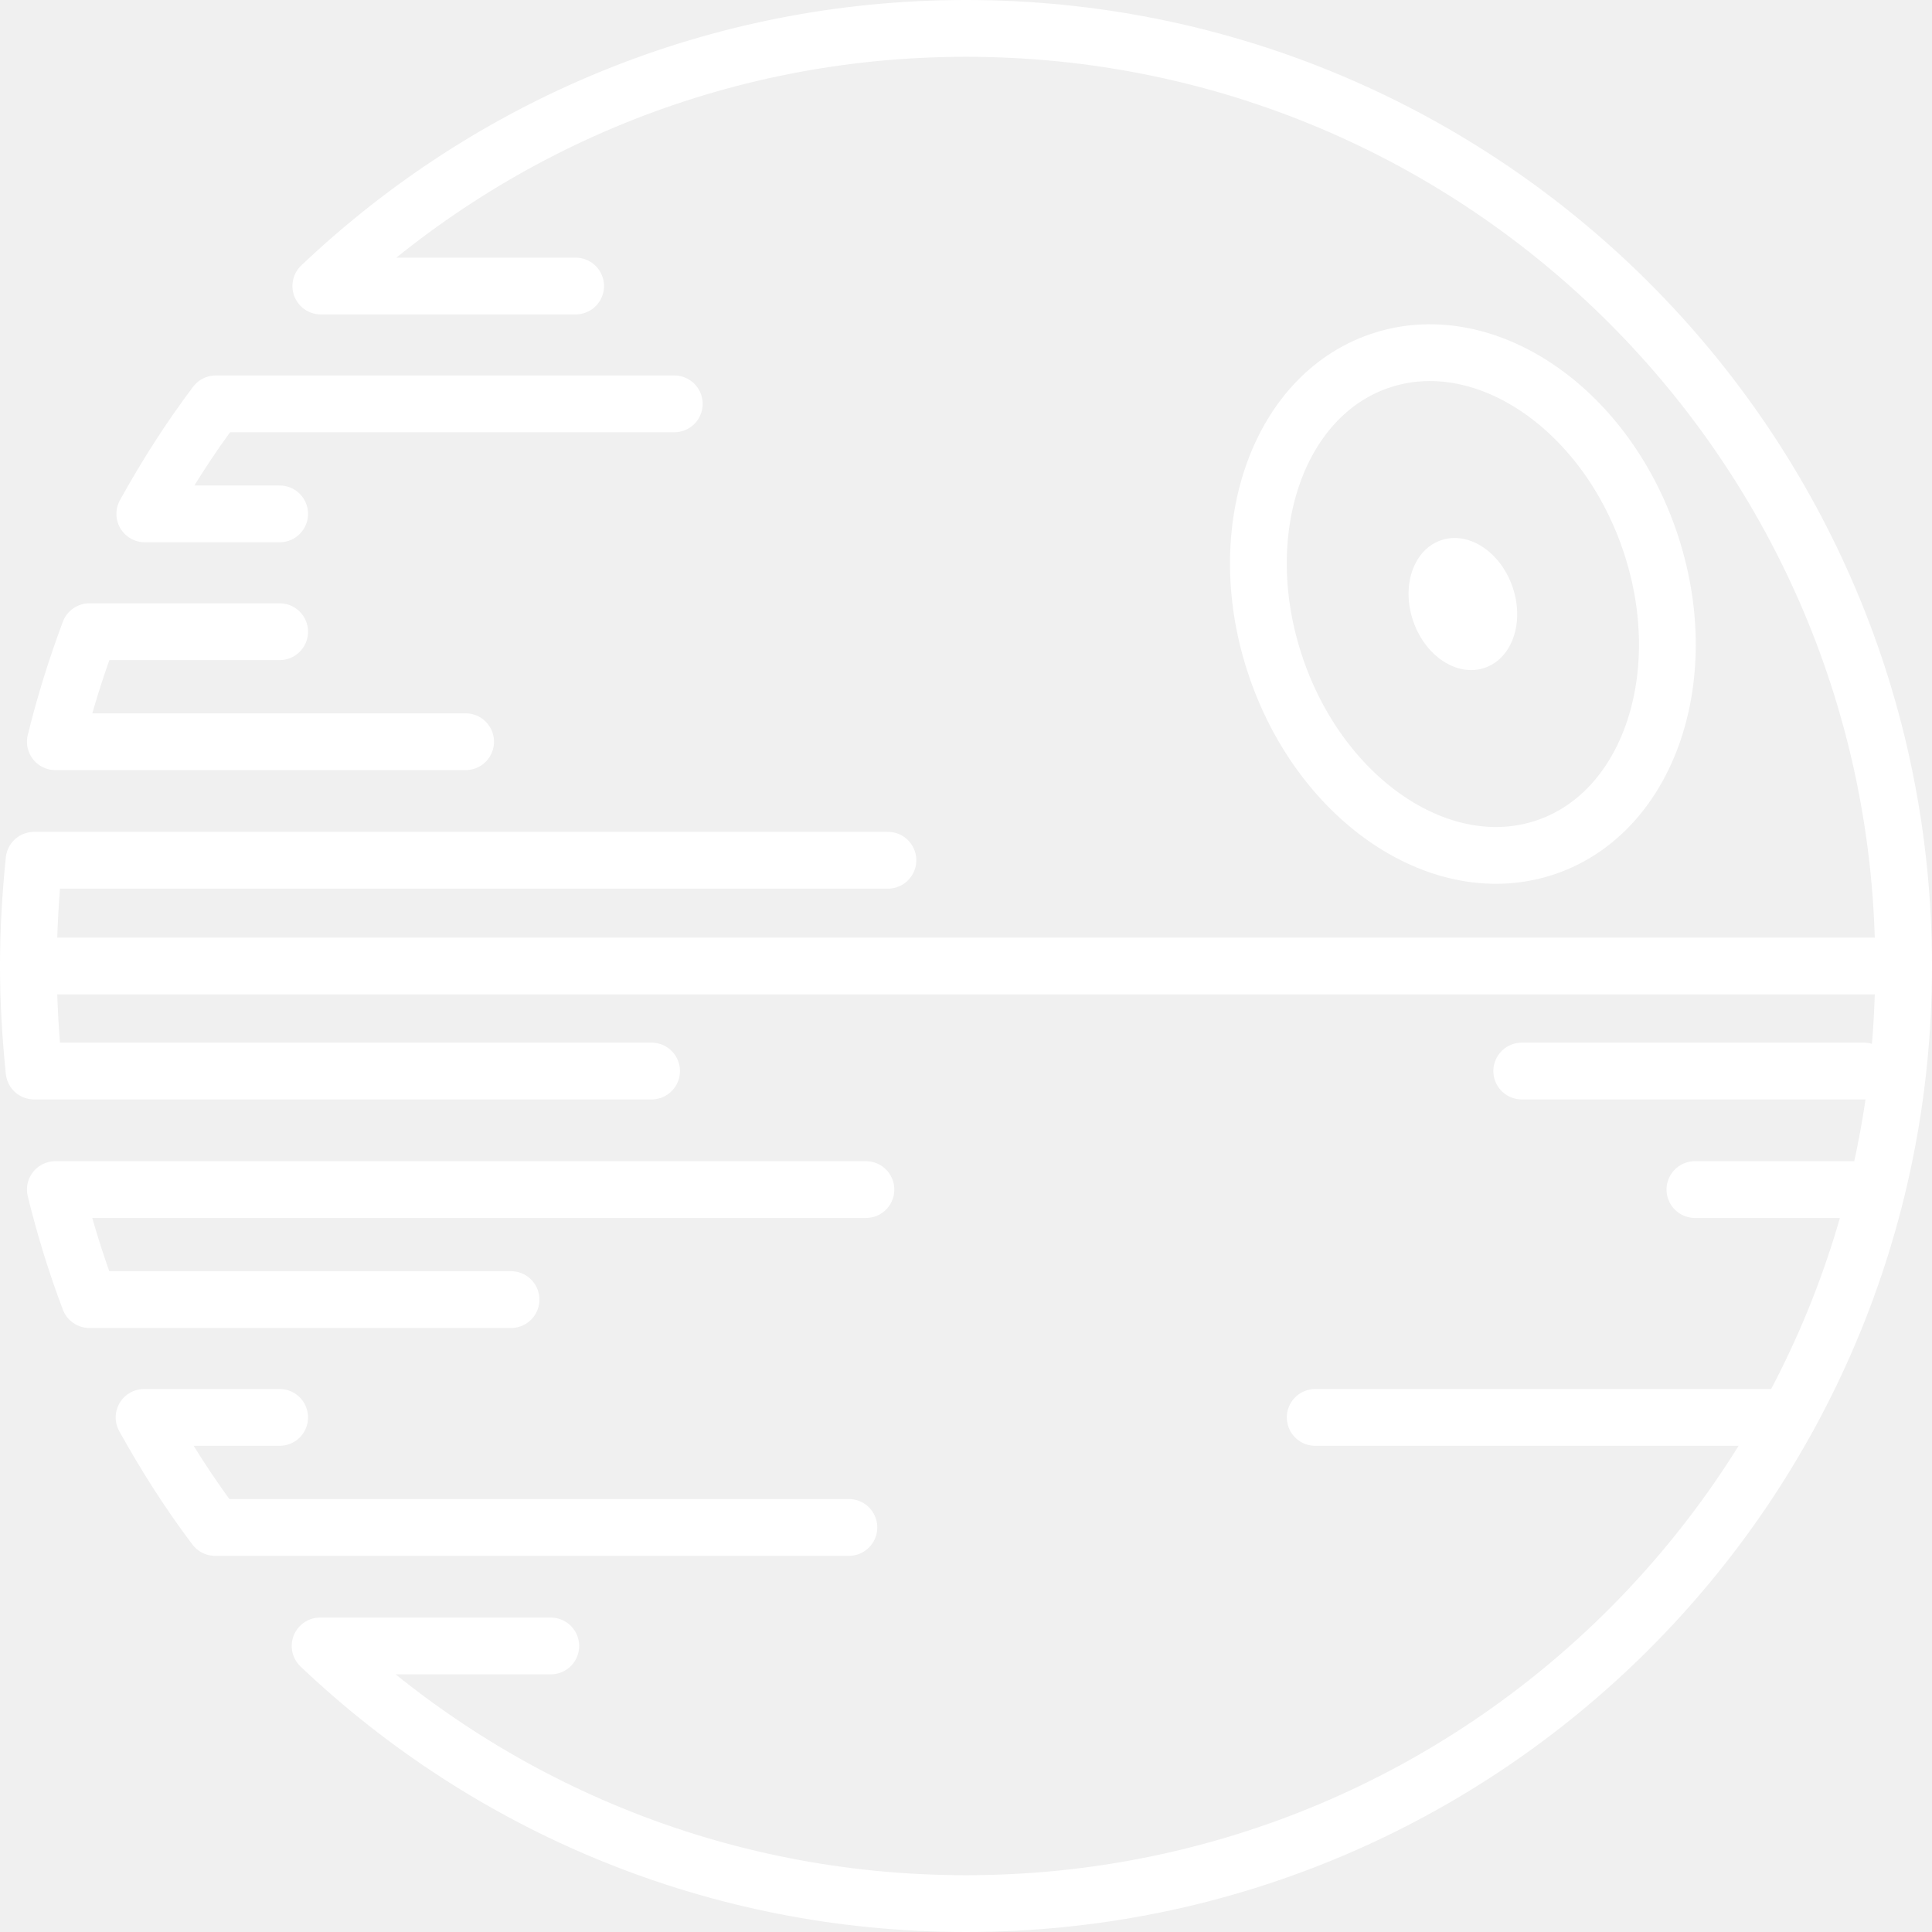
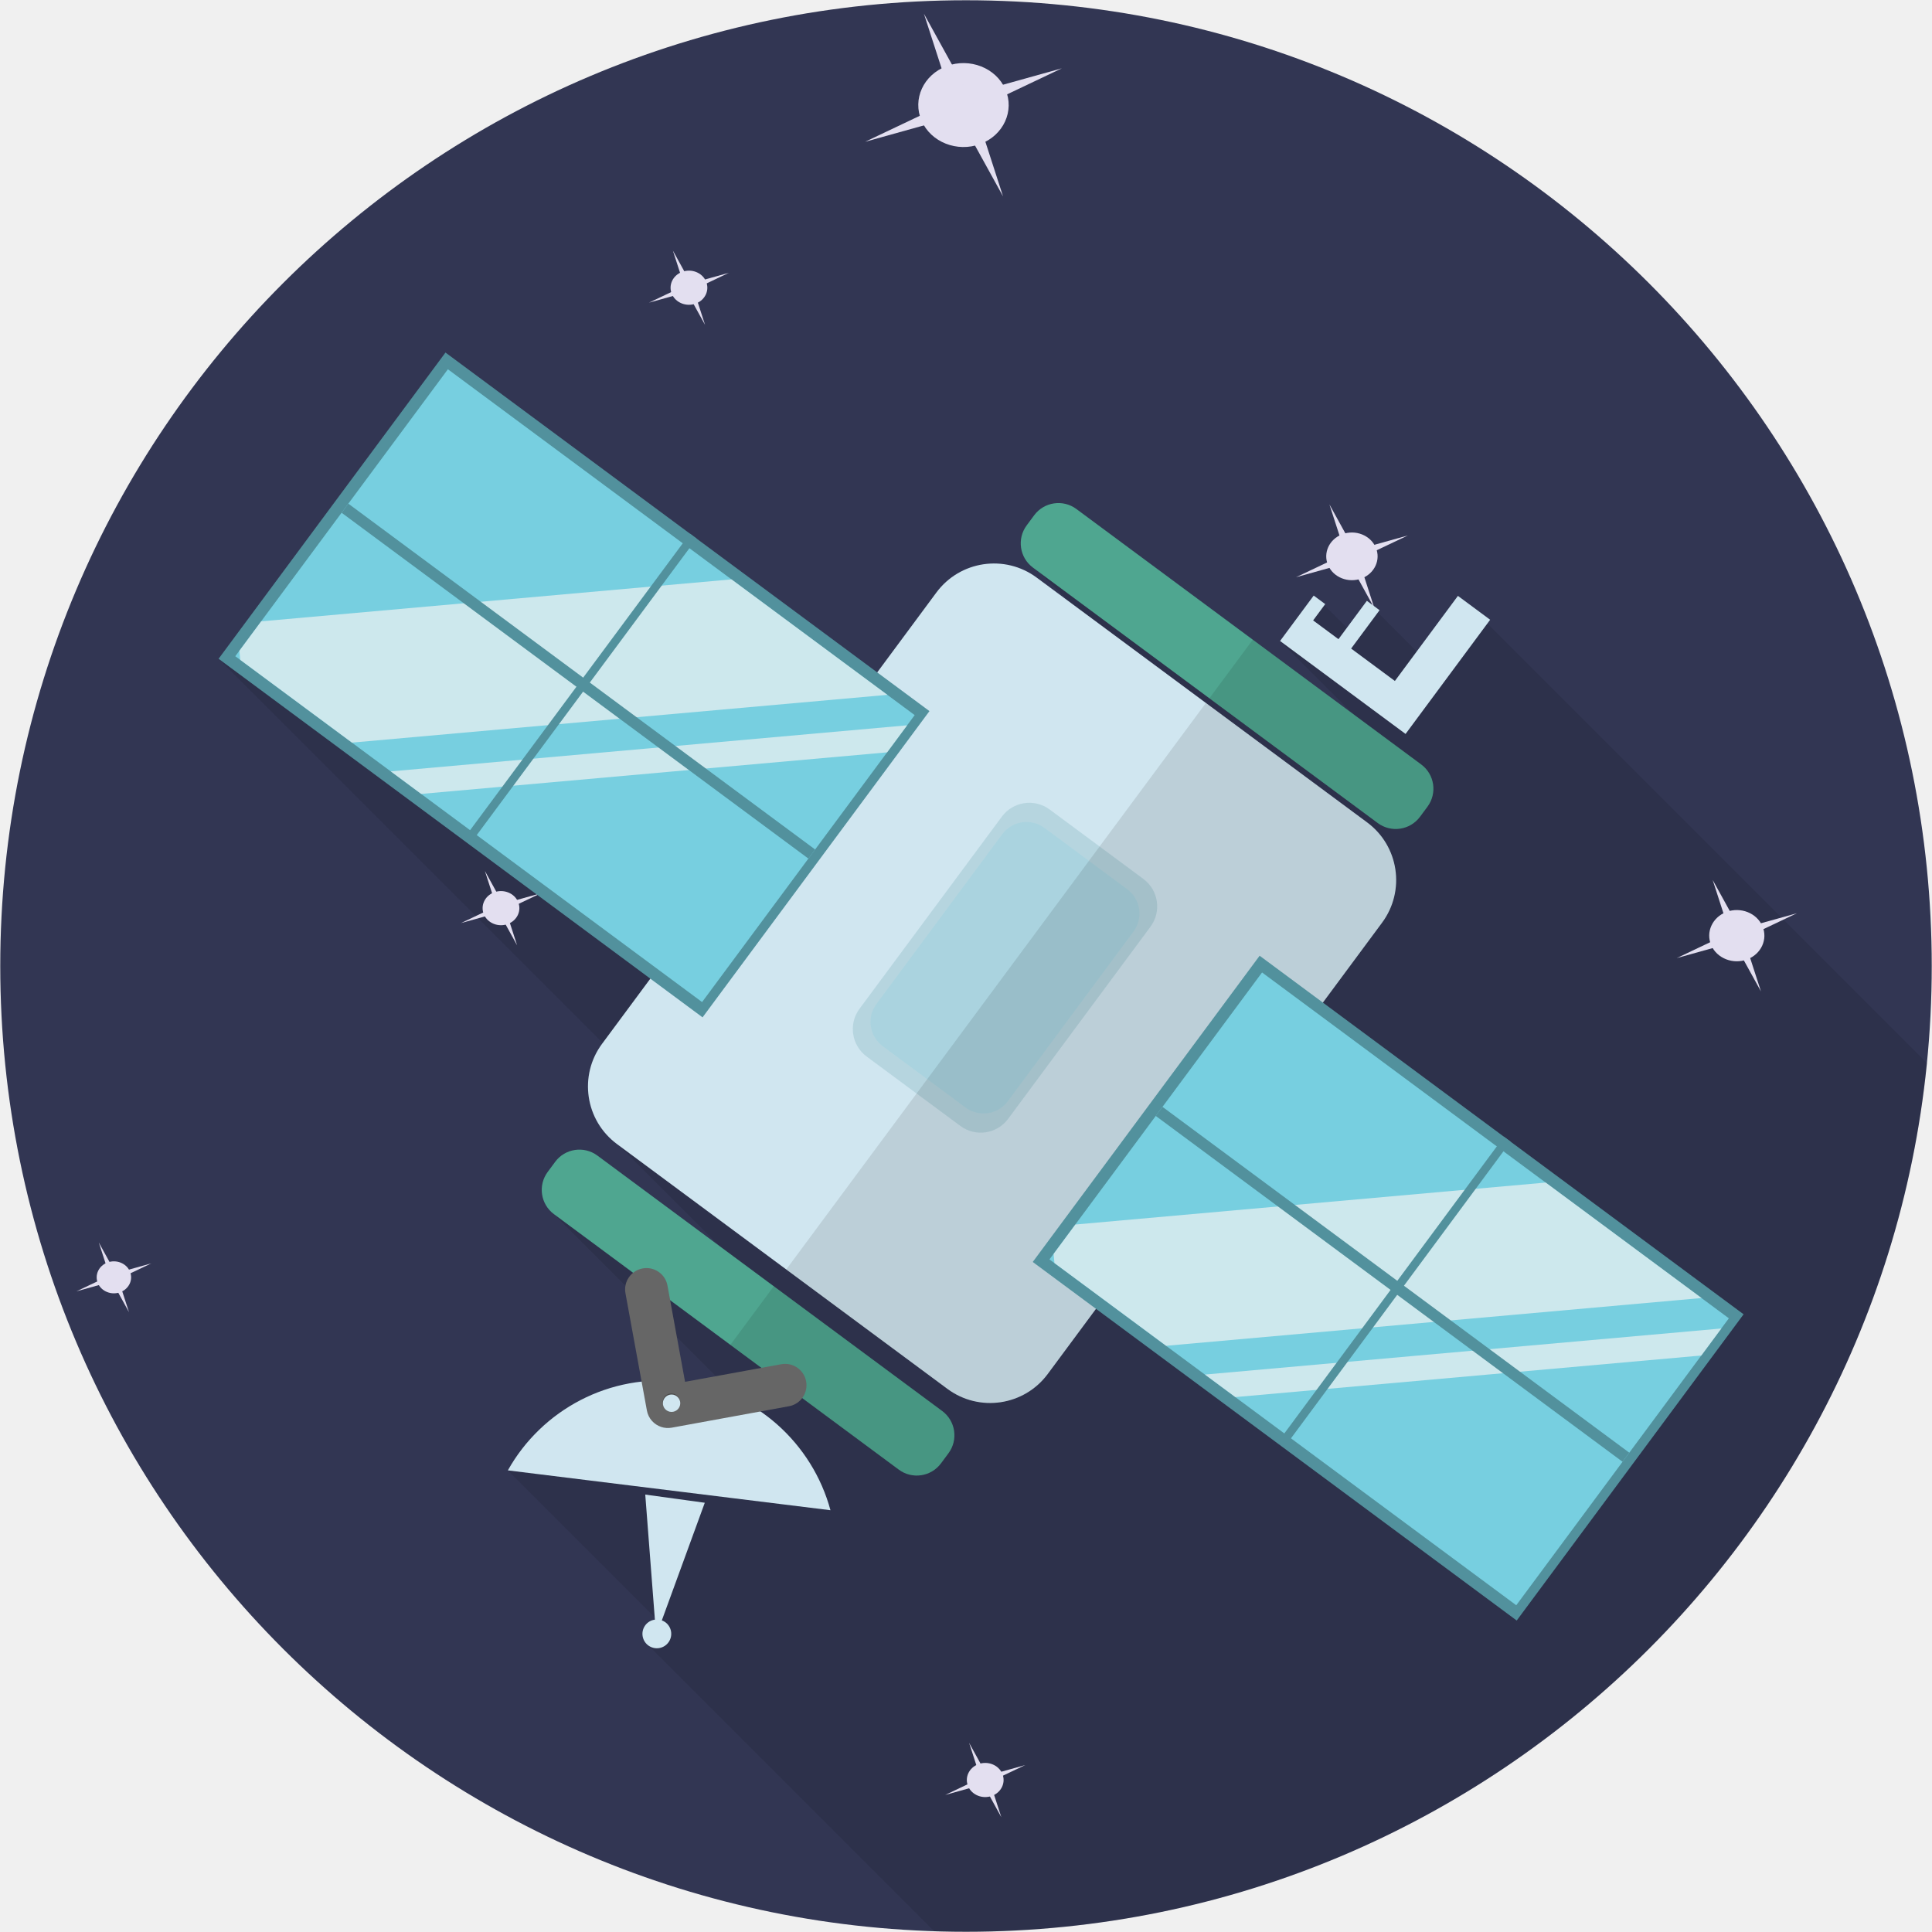
- <svg xmlns="http://www.w3.org/2000/svg" version="1.1" id="Capa_1" x="0px" y="0px" viewBox="0 0 272.2 272.2" style="enable-background:new 0 0 272.2 272.2;" xml:space="preserve">
-   <style type="text/css">
- 	.st0{fill:none;stroke:#FFFFFF;stroke-width:8;stroke-linecap:round;stroke-linejoin:round;stroke-miterlimit:10;}
- 	.st1{fill:none;stroke:#FFFFFF;stroke-width:8;stroke-linecap:round;stroke-linejoin:round;stroke-miterlimit:10;}
- 	.st2{fill:#FFFFFF;stroke:#FFFFFF;stroke-width:1;stroke-miterlimit:10;}
- </style>
-   <g>
-     <path class="st0" d="M39.4,72.4h-19c3-5.4,6.3-10.6,10-15.5H95" />
-     <path class="st0" d="M65.6,104.5H7.8c1.3-5.3,2.9-10.4,4.8-15.5h26.8" />
-     <path class="st0" d="M91.8,150.9h-87C4.3,146,4,141.1,4,136.1s0.3-10,0.8-14.9h120.3" />
-     <path class="st0" d="M72,183.1H12.6c-1.9-5-3.5-10.2-4.8-15.5H122" />
-     <path class="st0" d="M119.6,215.2H30.3c-3.7-4.9-7-10.1-10-15.5h19.1" />
-     <path class="st0" d="M81.1,40.3H45.2C68.9,17.8,100.9,4,136.1,4c73,0,132.1,59.1,132.1,132.1s-59.1,132.1-132.1,132.1   c-35.3,0-67.3-13.8-91-36.3h32.5" />
-     <ellipse transform="matrix(0.9457 -0.3251 0.3251 0.9457 -16.4687 71.6274)" class="st1" cx="206.1" cy="85.1" rx="27.8" ry="36.2" />
-     <ellipse transform="matrix(0.9457 -0.3251 0.3251 0.9457 -16.4687 71.6274)" class="st2" cx="206.1" cy="85.1" rx="6.9" ry="9" />
-     <line class="st0" x1="4" y1="136.1" x2="268.2" y2="136.1" />
-     <line class="st0" x1="238.8" y1="167.6" x2="262.6" y2="167.6" />
-     <line class="st0" x1="214.4" y1="150.9" x2="262.6" y2="150.9" />
-     <line class="st0" x1="251.9" y1="199.7" x2="185.3" y2="199.7" />
+ <svg xmlns="http://www.w3.org/2000/svg" version="1.1" id="Satelite" x="0px" y="0px" width="512px" height="512px" viewBox="0 0 512 512" enable-background="new 0 0 512 512" xml:space="preserve">
+   <circle id="Background" fill="#323653" cx="256" cy="256" r="255.931" />
+   <path id="Shadow" opacity="0.1" d="M394.043,165.105l-16.076,10.067l-12.918-12.919l-6.775,5.438l-7.338-7.338l-11.704,9.511  l21.507,21.506l-89.449-43.932l55.324,55.326l-162.399-12.293L57.936,174.587l107.399,107.399l-6.171,16.703l46.568,46.568  l-60.53-25.081l51.012,51.013l-61.628,18.476l40.917,40.917l-3.603,5.549l75.711,75.711  c109.967,3.646,213.94-64.444,250.904-174.069c6.258-18.56,10.258-37.335,12.164-56.03L394.043,165.105z" />
+   <g id="Stars">
+     <g>
+       <g>
+         <path fill="#E3DFF0" d="M184.399,80.445c-2.495,0.932-5.334-0.193-6.338-2.511c-1.004-2.317,0.205-4.951,2.702-5.883     c2.496-0.932,5.335,0.191,6.336,2.507C188.105,76.877,186.896,79.512,184.399,80.445z" />
+         <polygon fill="#E3DFF0" points="193.187,72.289 182.193,75.352 171.977,80.208 182.97,77.143    " />
+         <polygon fill="#E3DFF0" points="178.316,66.401 181.616,76.608 186.846,86.092 183.545,75.887    " />
+       </g>
+       <g>
+         <path fill="#E3DFF0" d="M262.909,475.916c-2.494,0.933-5.333-0.192-6.337-2.51c-1.004-2.318,0.205-4.952,2.702-5.884     c2.496-0.932,5.336,0.191,6.337,2.507C266.615,472.348,265.405,474.983,262.909,475.916z" />
+         <polygon fill="#E3DFF0" points="271.697,467.759 260.704,470.822 250.487,475.679 261.48,472.613    " />
+         <polygon fill="#E3DFF0" points="256.826,461.872 260.126,472.078 265.356,481.563 262.055,471.357    " />
+       </g>
+       <g>
+         <path fill="#E3DFF0" d="M134.587,244.866c-2.495,0.933-5.333-0.192-6.338-2.51c-1.004-2.318,0.205-4.952,2.702-5.883     c2.496-0.932,5.335,0.191,6.337,2.507C138.293,241.297,137.083,243.934,134.587,244.866z" />
+         <polygon fill="#E3DFF0" points="143.375,236.709 132.382,239.772 122.165,244.628 133.158,241.563    " />
+         <polygon fill="#E3DFF0" points="128.504,230.822 131.804,241.028 137.035,250.513 133.733,240.308    " />
+       </g>
+       <g>
+         <path fill="#E3DFF0" d="M462.999,254.26c-3.743,1.399-8.002-0.289-9.51-3.767c-1.507-3.478,0.308-7.431,4.055-8.828     c3.746-1.398,8.007,0.287,9.509,3.762C468.561,248.905,466.745,252.861,462.999,254.26z" />
+         <polygon fill="#E3DFF0" points="476.187,242.02 459.689,246.617 444.359,253.903 460.854,249.304    " />
+         <polygon fill="#E3DFF0" points="453.872,233.187 458.823,248.5 466.672,262.732 461.718,247.42    " />
+       </g>
+       <g>
+         <path fill="#E3DFF0" d="M259.802,38.158c-6.133,2.292-13.114-0.473-15.582-6.171c-2.468-5.696,0.505-12.174,6.643-14.463     c6.137-2.291,13.118,0.47,15.58,6.163C268.912,29.387,265.94,35.865,259.802,38.158z" />
+         <polygon fill="#E3DFF0" points="281.405,18.105 254.378,25.636 229.261,37.574 256.287,30.041    " />
+         <polygon fill="#E3DFF0" points="244.847,3.632 252.96,28.724 265.818,52.042 257.703,26.952    " />
+       </g>
+       <g>
+         <path fill="#E3DFF0" d="M31.887,342.438c-2.337,0.874-4.996-0.18-5.936-2.349c-0.94-2.171,0.193-4.638,2.53-5.512     c2.338-0.873,4.996,0.18,5.936,2.35C35.36,339.099,34.226,341.566,31.887,342.438z" />
+         <polygon fill="#E3DFF0" points="40.117,334.8 29.822,337.669 20.252,342.217 30.548,339.348    " />
+         <polygon fill="#E3DFF0" points="26.19,329.287 29.281,338.846 34.179,347.729 31.088,338.171    " />
+       </g>
+     </g>
+     <g id="Star">
+       <path fill="#E3DFF0" d="M360.813,153.302c-3.486,1.301-7.453-0.268-8.855-3.506c-1.403-3.237,0.288-6.918,3.774-8.22    c3.489-1.304,7.454,0.267,8.856,3.503C365.99,148.318,364.301,151.999,360.813,153.302z" />
+       <polygon fill="#E3DFF0" points="373.089,141.906 357.729,146.187 343.456,152.97 358.813,148.689   " />
+       <polygon fill="#E3DFF0" points="352.314,133.681 356.924,147.941 364.231,161.192 359.619,146.935   " />
+     </g>
+   </g>
+   <g id="Satelite_1_">
+     <path fill="#D0E6F0" d="M277.659,364.119c-6.243,8.428-18.141,10.2-26.569,3.956l-87.583-64.885   c-8.43-6.244-10.2-18.141-3.956-26.569l88.603-119.601c6.246-8.43,18.141-10.201,26.571-3.955l87.581,64.883   c8.43,6.246,10.201,18.141,3.956,26.57L277.659,364.119z" />
+     <path fill="#4FA690" d="M249.373,387.798c-2.629,3.55-7.639,4.296-11.187,1.666l-91.38-67.698   c-3.549-2.629-4.295-7.639-1.666-11.187l1.984-2.679c2.628-3.549,7.637-4.294,11.187-1.665l91.38,67.697   c3.55,2.63,4.294,7.639,1.666,11.188L249.373,387.798z" />
+     <path fill="#4FA690" d="M378.296,213.774c2.628-3.549,1.883-8.558-1.667-11.187l-91.378-67.698   c-3.551-2.629-8.56-1.883-11.189,1.666l-1.981,2.676c-2.631,3.55-1.885,8.559,1.663,11.189l91.381,67.698   c3.55,2.628,8.558,1.883,11.188-1.667L378.296,213.774z" />
+     <polygon fill="#D0E6F0" points="386.364,157.913 369.657,180.464 358.063,171.875 365.594,161.707 362.236,159.222    354.707,169.386 347.993,164.414 351.195,160.092 348.145,157.832 344.942,162.154 342.087,166.01 339.231,169.864    363.945,188.174 372.489,194.502 378.199,186.792 394.906,164.241  " />
+     <path opacity="0.2" fill="#52919D" d="M267.171,296.507c-2.976,4.019-8.646,4.861-12.663,1.886l-24.839-18.401   c-4.018-2.977-4.862-8.647-1.885-12.664l37.723-50.919c2.977-4.018,8.646-4.862,12.664-1.886l24.839,18.401   c4.017,2.976,4.861,8.646,1.885,12.663L267.171,296.507z" />
+     <path opacity="0.2" fill="#77CFE0" d="M267.074,291.838c-2.628,3.55-7.639,4.296-11.187,1.666l-21.943-16.256   c-3.549-2.63-4.295-7.639-1.667-11.188l33.327-44.985c2.631-3.549,7.64-4.295,11.188-1.665l21.943,16.257   c3.549,2.629,4.295,7.638,1.666,11.187L267.074,291.838z" />
+     <path opacity="0.1" d="M362.308,217.949l-42.729-31.654L208.361,336.42l42.729,31.655c8.428,6.244,20.326,4.472,26.569-3.956   l88.604-119.601C372.509,236.089,370.737,224.195,362.308,217.949z" />
+     <path opacity="0.1" d="M376.629,202.588l-44.627-33.062l-11.505,15.53l44.627,33.063c3.55,2.628,8.558,1.883,11.188-1.667   l1.983-2.677C380.924,210.225,380.179,205.216,376.629,202.588z" />
+     <path opacity="0.1" d="M249.69,373.933l-44.628-33.062L193.557,356.4l44.629,33.063c3.548,2.63,8.558,1.884,11.187-1.666   l1.983-2.677C253.985,381.571,253.24,376.563,249.69,373.933z" />
+     <g>
+       <path fill="#D0E6F0" d="M220.082,400.223c-4.797-17.702-19.872-31.628-39.2-34.015c-19.326-2.386-37.336,7.453-46.296,23.457    L220.082,400.223z" />
+       <g>
+         <path fill="#666666" d="M165.754,342.732l5.68,31.069c0.387,2.113,1.9,3.735,3.809,4.358c0.867,0.287,1.815,0.363,2.776,0.189     l31.069-5.68c3.074-0.563,5.11-3.511,4.548-6.587c-0.561-3.073-3.508-5.109-6.584-4.547l-25.502,4.66l-4.663-25.501     c-0.562-3.073-3.512-5.109-6.583-4.547C167.229,336.711,165.192,339.657,165.754,342.732z" />
+         <g>
+           <circle fill="#4D4D4D" cx="177.916" cy="371.566" r="2.303" />
+           <path fill="#D0E6F0" d="M177.558,369.604c1.249-0.23,2.449,0.6,2.68,1.85c0.229,1.254-0.601,2.452-1.853,2.681      c-1.25,0.229-2.45-0.6-2.679-1.851C175.478,371.031,176.306,369.832,177.558,369.604z" />
+         </g>
+       </g>
+       <path fill="#D0E6F0" d="M171,396.079l2.552,33.142c-1.024,0.141-1.987,0.682-2.621,1.599c-1.198,1.734-0.764,4.112,0.971,5.312    c1.734,1.195,4.112,0.762,5.308-0.973c1.199-1.735,0.763-4.11-0.971-5.311c-0.269-0.184-0.553-0.316-0.847-0.426l11.381-31.176    L171,396.079z" />
+     </g>
+     <g>
+       <rect x="288.084" y="290.865" transform="matrix(0.8035 0.5953 -0.5953 0.8035 275.4916 -151.9283)" fill="#52919D" width="159.622" height="101.003" />
+       <rect x="291.177" y="294.239" transform="matrix(0.8035 0.5953 -0.5953 0.8035 275.6575 -152.0451)" fill="#77CFE0" width="153.958" height="94.64" />
+       <polygon opacity="0.7" fill="#F2F2F2" points="279.217,332.294 279.434,334.721 309.034,356.65 450.933,343.992 409.628,313.391     284.982,324.511   " />
+       <polygon opacity="0.7" fill="#F2F2F2" points="327.382,370.244 450.868,359.226 456.175,352.063 319.321,364.271   " />
+       <rect x="292.069" y="338.855" transform="matrix(0.8035 0.5953 -0.5953 0.8035 275.1152 -152.8133)" fill="#52919D" width="153.958" height="2.998" />
+       <rect x="368.672" y="292.105" transform="matrix(0.8037 0.595 -0.595 0.8037 276.0714 -152.8811)" fill="#52919D" width="2.189" height="99.824" />
+     </g>
+     <g>
+       <rect x="72.317" y="131.015" transform="matrix(0.8035 0.5953 -0.5953 0.8035 137.9427 -54.8941)" fill="#52919D" width="159.623" height="101.004" />
+       <rect x="75.409" y="134.388" transform="matrix(0.8035 0.5953 -0.5953 0.8035 138.1061 -55.0107)" fill="#77CFE0" width="153.957" height="94.642" />
+       <polygon opacity="0.7" fill="#F2F2F2" points="63.449,172.444 63.667,174.872 93.265,196.801 235.165,184.141 193.86,153.542     69.214,164.663   " />
+       <polygon opacity="0.7" fill="#F2F2F2" points="111.614,210.395 235.101,199.378 240.408,192.214 103.554,204.423   " />
+       <rect x="76.301" y="179.006" transform="matrix(0.8035 0.5953 -0.5953 0.8035 137.5675 -55.7789)" fill="#52919D" width="153.959" height="2.999" />
+       <rect x="152.904" y="132.258" transform="matrix(0.8033 0.5955 -0.5955 0.8033 138.7741 -55.8841)" fill="#52919D" width="2.19" height="99.823" />
+     </g>
  </g>
</svg>
